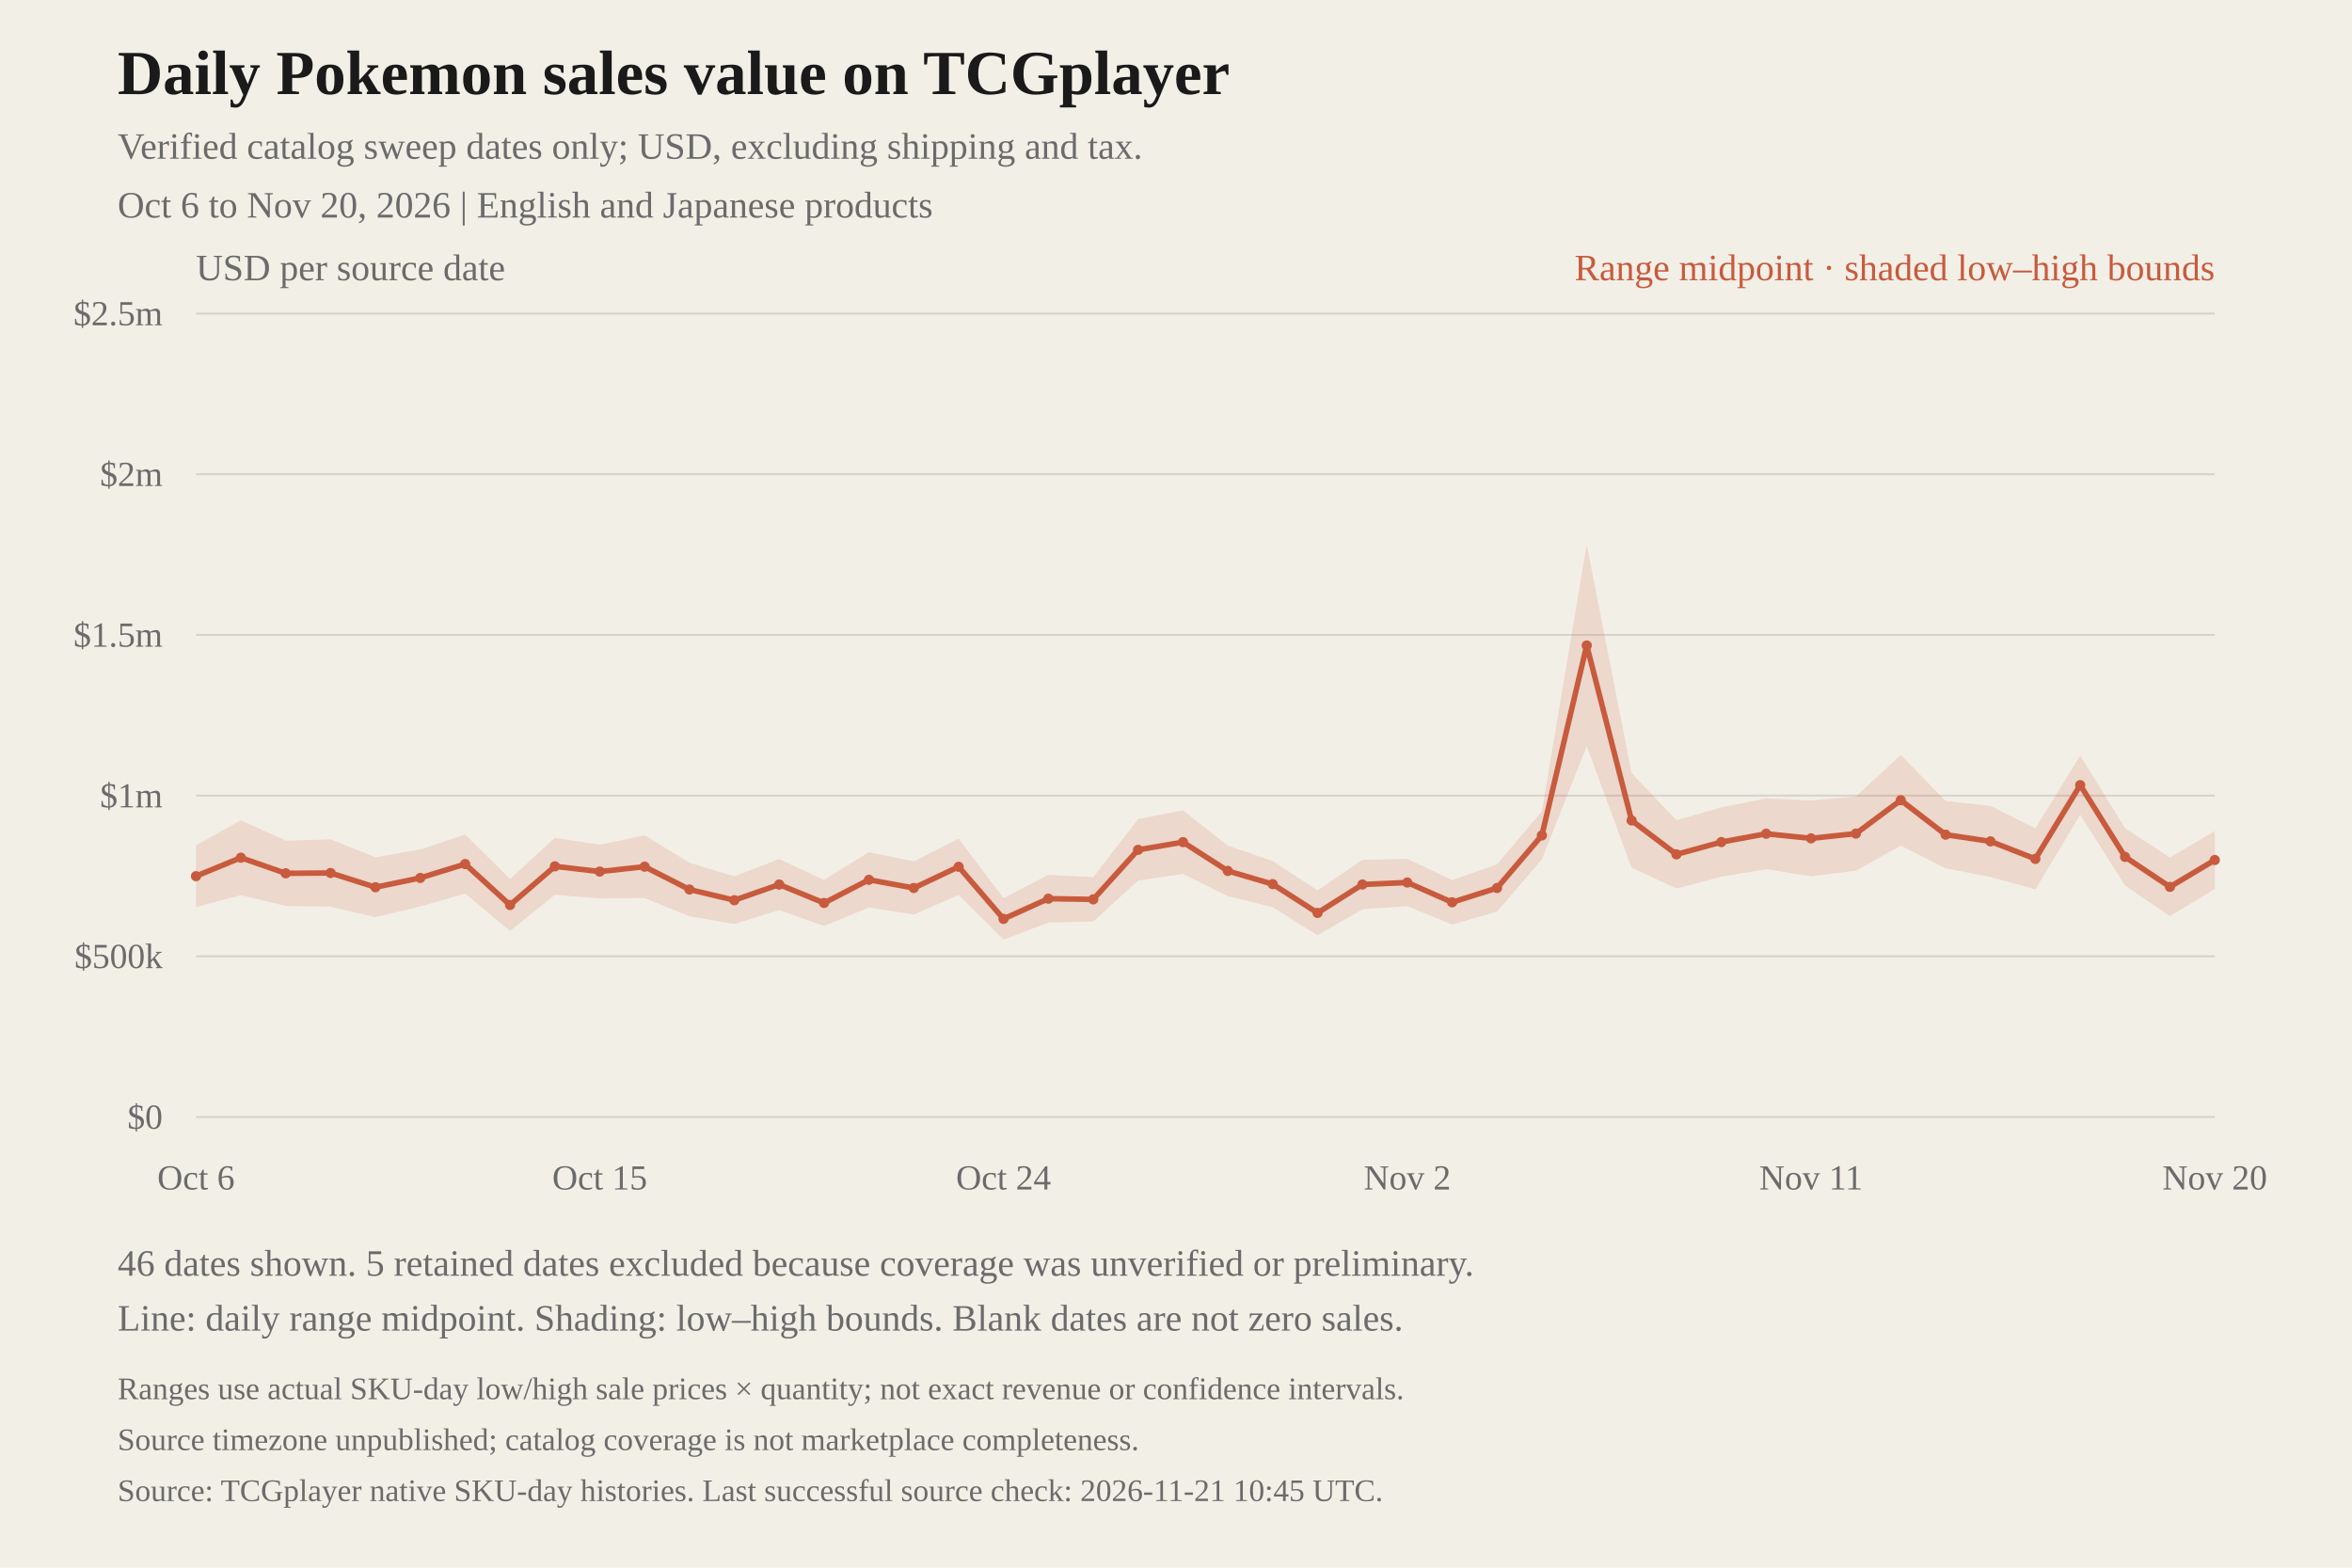
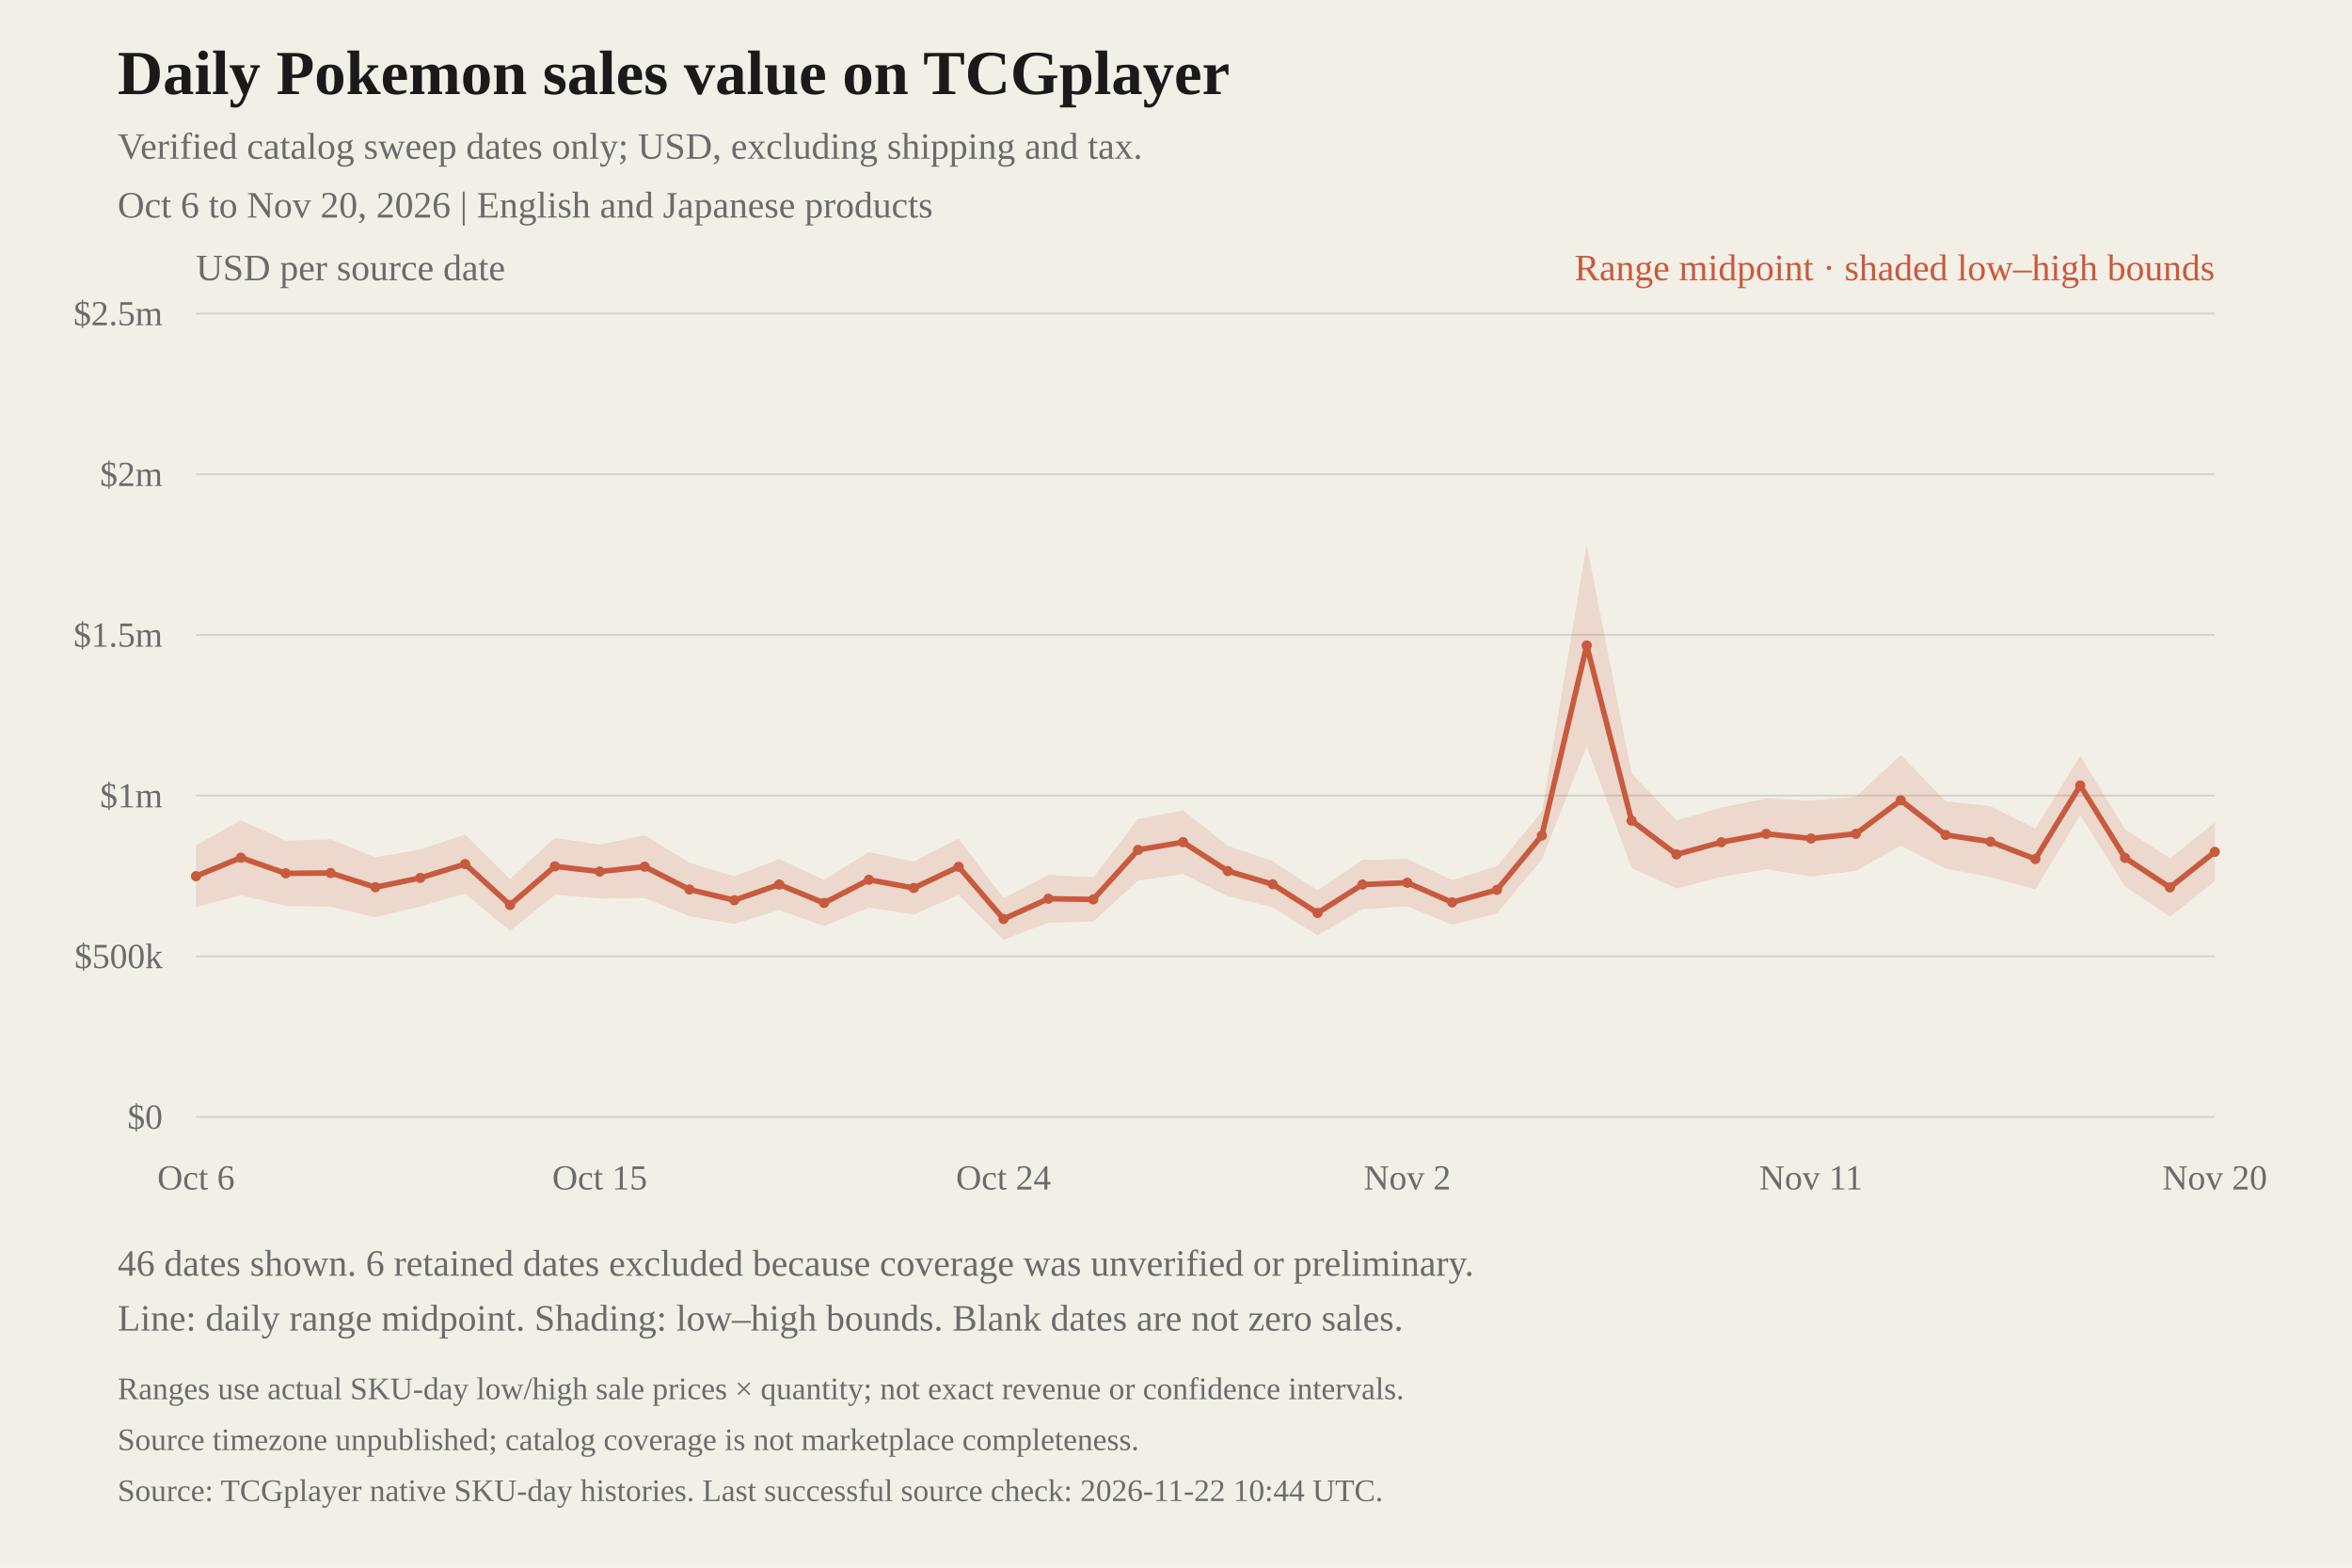
<svg xmlns="http://www.w3.org/2000/svg" width="1200" height="800" viewBox="0 0 1200 800" role="img" aria-labelledby="title description">
  <style>text{font-family:Georgia,"Liberation Serif","Times New Roman",serif;fill:#1A1A1A;font-size:19px}.title{font-size:32px;font-weight:600}.muted,.axis{fill:#6B6B6B}.axis{font-size:18px}.note{font-size:16px;fill:#6B6B6B}.grid{stroke:#D6D3CC;stroke-width:1}</style>
  <rect data-role="background" width="1200" height="800" fill="#F2EFE7" />
  <text x="60" y="48" class="title">Daily Pokemon sales value on TCGplayer</text>
  <text x="60" y="81" class="muted">Verified catalog sweep dates only; USD, excluding shipping and tax.</text>
  <text x="60" y="111" class="muted">Oct 6 to Nov 20, 2026 | English and Japanese products</text>
  <text x="100" y="143" class="muted">USD per source date</text>
  <text x="1130" y="143" text-anchor="end" style="fill:#C85A3D">Range midpoint · shaded low–high bounds</text>
  <path d="M100,570H1130" class="grid" />
  <text x="83" y="576" class="axis" text-anchor="end">$0</text>
  <path d="M100,488H1130" class="grid" />
  <text x="83" y="494" class="axis" text-anchor="end">$500k</text>
  <path d="M100,406H1130" class="grid" />
  <text x="83" y="412" class="axis" text-anchor="end">$1m</text>
  <path d="M100,324H1130" class="grid" />
  <text x="83" y="330" class="axis" text-anchor="end">$1.5m</text>
  <path d="M100,242H1130" class="grid" />
  <text x="83" y="248" class="axis" text-anchor="end">$2m</text>
  <path d="M100,160H1130" class="grid" />
  <text x="83" y="166" class="axis" text-anchor="end">$2.5m</text>
-   <polygon data-series="daily-band" points="100,431.395 122.889,418.596 145.778,428.993 168.667,428.347 191.556,437.483 214.444,433.454 237.333,425.889 260.222,448.6 283.111,427.569 306,431.071 328.889,426.287 351.778,440.279 374.667,447.253 397.556,438.369 420.444,449.058 443.333,434.841 466.222,439.616 489.111,427.977 512,458.342 534.889,446.442 557.778,447.655 580.667,418.006 603.556,413.52 626.444,431.578 649.333,439.393 672.222,454.432 695.111,438.787 718,438.279 740.889,449.107 763.778,441.136 786.667,414.084 809.556,278.046 832.444,394.565 855.333,418.595 878.222,412.035 901.111,407.427 924,408.47 946.889,406.463 969.778,385.219 992.667,408.768 1015.556,411.237 1038.444,422.764 1061.333,385.542 1084.222,422.702 1107.111,437.621 1130,424.125 1130,453.632 1107.111,467.542 1084.222,451.88 1061.333,415.747 1038.444,453.846 1015.556,447.478 992.667,443.114 969.778,431.488 946.889,444.319 924,447.173 901.111,443.51 878.222,447.395 855.333,453.382 832.444,442.778 809.556,380.704 786.667,438.544 763.778,465.201 740.889,471.775 718,462.413 695.111,463.953 672.222,477.293 649.333,462.951 626.444,457.292 603.556,445.962 580.667,449.335 557.778,470.257 534.889,470.757 512,479.497 489.111,456.674 466.222,466.671 443.333,463.09 420.444,472.524 397.556,464.4 374.667,471.512 351.778,467.575 328.889,458.248 306,458.461 283.111,456.626 260.222,475.046 237.333,455.971 214.444,462.546 191.556,468.031 168.667,462.639 145.778,462.325 122.889,456.767 100,462.839" fill="#C85A3D" fill-opacity="0.16" />
-   <polyline data-series="daily-midpoint" points="100,447.117 122.889,437.682 145.778,445.659 168.667,445.493 191.556,452.757 214.444,448 237.333,440.93 260.222,461.823 283.111,442.097 306,444.766 328.889,442.267 351.778,453.927 374.667,459.382 397.556,451.384 420.444,460.791 443.333,448.965 466.222,453.144 489.111,442.326 512,468.92 534.889,458.599 557.778,458.956 580.667,433.671 603.556,429.741 626.444,444.435 649.333,451.172 672.222,465.863 695.111,451.37 718,450.346 740.889,460.441 763.778,453.169 786.667,426.314 809.556,329.375 832.444,418.672 855.333,435.988 878.222,429.715 901.111,425.469 924,427.822 946.889,425.391 969.778,408.354 992.667,425.941 1015.556,429.358 1038.444,438.305 1061.333,400.645 1084.222,437.291 1107.111,452.581 1130,438.879" fill="none" stroke="#C85A3D" stroke-width="2.8" stroke-linejoin="round" stroke-linecap="round" />
+   <polygon data-series="daily-band" points="100,431.395 122.889,418.596 145.778,428.993 168.667,428.347 191.556,437.483 214.444,433.454 237.333,425.889 260.222,448.6 283.111,427.569 306,431.071 328.889,426.287 351.778,440.279 374.667,447.253 397.556,438.369 420.444,449.058 443.333,434.841 466.222,439.616 489.111,427.977 512,458.385 534.889,446.482 557.778,447.67 580.667,418.025 603.556,413.529 626.444,431.673 649.333,439.455 672.222,454.452 695.111,438.821 718,438.386 740.889,449.147 763.778,442.058 786.667,414.153 809.556,278.082 832.444,394.68 855.333,418.625 878.222,412.119 901.111,407.488 924,408.556 946.889,406.569 969.778,385.269 992.667,408.93 1015.556,411.452 1038.444,422.811 1061.333,385.739 1084.222,423.21 1107.111,438.003 1130,419.747 1130,449.671 1107.111,467.762 1084.222,452.33 1061.333,415.915 1038.444,453.878 1015.556,447.579 992.667,443.243 969.778,431.525 946.889,444.409 924,447.241 901.111,443.551 878.222,447.466 855.333,453.405 832.444,442.886 809.556,380.732 786.667,438.587 763.778,466.119 740.889,471.796 718,462.51 695.111,463.982 672.222,477.311 649.333,463.003 626.444,457.342 603.556,445.968 580.667,449.353 557.778,470.268 534.889,470.791 512,479.539 489.111,456.674 466.222,466.671 443.333,463.09 420.444,472.524 397.556,464.4 374.667,471.512 351.778,467.575 328.889,458.248 306,458.461 283.111,456.626 260.222,475.046 237.333,455.971 214.444,462.546 191.556,468.031 168.667,462.639 145.778,462.325 122.889,456.767 100,462.839" fill="#C85A3D" fill-opacity="0.16" />
+   <polyline data-series="daily-midpoint" points="100,447.117 122.889,437.682 145.778,445.659 168.667,445.493 191.556,452.757 214.444,448 237.333,440.93 260.222,461.823 283.111,442.097 306,444.766 328.889,442.267 351.778,453.927 374.667,459.382 397.556,451.384 420.444,460.791 443.333,448.965 466.222,453.144 489.111,442.326 512,468.962 534.889,458.637 557.778,458.969 580.667,433.689 603.556,429.748 626.444,444.508 649.333,451.229 672.222,465.881 695.111,451.401 718,450.448 740.889,460.471 763.778,454.089 786.667,426.37 809.556,329.407 832.444,418.783 855.333,436.015 878.222,429.793 901.111,425.52 924,427.899 946.889,425.489 969.778,408.397 992.667,426.086 1015.556,429.515 1038.444,438.345 1061.333,400.827 1084.222,437.77 1107.111,452.883 1130,434.709" fill="none" stroke="#C85A3D" stroke-width="2.8" stroke-linejoin="round" stroke-linecap="round" />
  <circle data-series="daily-observation" cx="100" cy="447.117" r="2.6" fill="#C85A3D" />
  <circle data-series="daily-observation" cx="122.889" cy="437.682" r="2.6" fill="#C85A3D" />
  <circle data-series="daily-observation" cx="145.778" cy="445.659" r="2.6" fill="#C85A3D" />
  <circle data-series="daily-observation" cx="168.667" cy="445.493" r="2.6" fill="#C85A3D" />
  <circle data-series="daily-observation" cx="191.556" cy="452.757" r="2.6" fill="#C85A3D" />
  <circle data-series="daily-observation" cx="214.444" cy="448" r="2.6" fill="#C85A3D" />
  <circle data-series="daily-observation" cx="237.333" cy="440.93" r="2.6" fill="#C85A3D" />
  <circle data-series="daily-observation" cx="260.222" cy="461.823" r="2.6" fill="#C85A3D" />
  <circle data-series="daily-observation" cx="283.111" cy="442.097" r="2.6" fill="#C85A3D" />
  <circle data-series="daily-observation" cx="306" cy="444.766" r="2.6" fill="#C85A3D" />
  <circle data-series="daily-observation" cx="328.889" cy="442.267" r="2.6" fill="#C85A3D" />
  <circle data-series="daily-observation" cx="351.778" cy="453.927" r="2.6" fill="#C85A3D" />
  <circle data-series="daily-observation" cx="374.667" cy="459.382" r="2.6" fill="#C85A3D" />
  <circle data-series="daily-observation" cx="397.556" cy="451.384" r="2.6" fill="#C85A3D" />
  <circle data-series="daily-observation" cx="420.444" cy="460.791" r="2.6" fill="#C85A3D" />
  <circle data-series="daily-observation" cx="443.333" cy="448.965" r="2.6" fill="#C85A3D" />
  <circle data-series="daily-observation" cx="466.222" cy="453.144" r="2.6" fill="#C85A3D" />
  <circle data-series="daily-observation" cx="489.111" cy="442.326" r="2.6" fill="#C85A3D" />
-   <circle data-series="daily-observation" cx="512" cy="468.92" r="2.6" fill="#C85A3D" />
-   <circle data-series="daily-observation" cx="534.889" cy="458.599" r="2.6" fill="#C85A3D" />
-   <circle data-series="daily-observation" cx="557.778" cy="458.956" r="2.6" fill="#C85A3D" />
-   <circle data-series="daily-observation" cx="580.667" cy="433.671" r="2.6" fill="#C85A3D" />
-   <circle data-series="daily-observation" cx="603.556" cy="429.741" r="2.6" fill="#C85A3D" />
-   <circle data-series="daily-observation" cx="626.444" cy="444.435" r="2.6" fill="#C85A3D" />
-   <circle data-series="daily-observation" cx="649.333" cy="451.172" r="2.6" fill="#C85A3D" />
-   <circle data-series="daily-observation" cx="672.222" cy="465.863" r="2.6" fill="#C85A3D" />
-   <circle data-series="daily-observation" cx="695.111" cy="451.37" r="2.6" fill="#C85A3D" />
-   <circle data-series="daily-observation" cx="718" cy="450.346" r="2.6" fill="#C85A3D" />
-   <circle data-series="daily-observation" cx="740.889" cy="460.441" r="2.6" fill="#C85A3D" />
-   <circle data-series="daily-observation" cx="763.778" cy="453.169" r="2.6" fill="#C85A3D" />
-   <circle data-series="daily-observation" cx="786.667" cy="426.314" r="2.6" fill="#C85A3D" />
-   <circle data-series="daily-observation" cx="809.556" cy="329.375" r="2.6" fill="#C85A3D" />
-   <circle data-series="daily-observation" cx="832.444" cy="418.672" r="2.6" fill="#C85A3D" />
-   <circle data-series="daily-observation" cx="855.333" cy="435.988" r="2.6" fill="#C85A3D" />
-   <circle data-series="daily-observation" cx="878.222" cy="429.715" r="2.6" fill="#C85A3D" />
-   <circle data-series="daily-observation" cx="901.111" cy="425.469" r="2.6" fill="#C85A3D" />
-   <circle data-series="daily-observation" cx="924" cy="427.822" r="2.6" fill="#C85A3D" />
-   <circle data-series="daily-observation" cx="946.889" cy="425.391" r="2.6" fill="#C85A3D" />
-   <circle data-series="daily-observation" cx="969.778" cy="408.354" r="2.6" fill="#C85A3D" />
-   <circle data-series="daily-observation" cx="992.667" cy="425.941" r="2.6" fill="#C85A3D" />
-   <circle data-series="daily-observation" cx="1015.556" cy="429.358" r="2.6" fill="#C85A3D" />
-   <circle data-series="daily-observation" cx="1038.444" cy="438.305" r="2.6" fill="#C85A3D" />
-   <circle data-series="daily-observation" cx="1061.333" cy="400.645" r="2.6" fill="#C85A3D" />
-   <circle data-series="daily-observation" cx="1084.222" cy="437.291" r="2.6" fill="#C85A3D" />
-   <circle data-series="daily-observation" cx="1107.111" cy="452.581" r="2.6" fill="#C85A3D" />
-   <circle data-series="daily-observation" cx="1130" cy="438.879" r="2.6" fill="#C85A3D" />
+   <circle data-series="daily-observation" cx="512" cy="468.962" r="2.6" fill="#C85A3D" />
+   <circle data-series="daily-observation" cx="534.889" cy="458.637" r="2.6" fill="#C85A3D" />
+   <circle data-series="daily-observation" cx="557.778" cy="458.969" r="2.6" fill="#C85A3D" />
+   <circle data-series="daily-observation" cx="580.667" cy="433.689" r="2.6" fill="#C85A3D" />
+   <circle data-series="daily-observation" cx="603.556" cy="429.748" r="2.6" fill="#C85A3D" />
+   <circle data-series="daily-observation" cx="626.444" cy="444.508" r="2.6" fill="#C85A3D" />
+   <circle data-series="daily-observation" cx="649.333" cy="451.229" r="2.6" fill="#C85A3D" />
+   <circle data-series="daily-observation" cx="672.222" cy="465.881" r="2.6" fill="#C85A3D" />
+   <circle data-series="daily-observation" cx="695.111" cy="451.401" r="2.6" fill="#C85A3D" />
+   <circle data-series="daily-observation" cx="718" cy="450.448" r="2.6" fill="#C85A3D" />
+   <circle data-series="daily-observation" cx="740.889" cy="460.471" r="2.6" fill="#C85A3D" />
+   <circle data-series="daily-observation" cx="763.778" cy="454.089" r="2.6" fill="#C85A3D" />
+   <circle data-series="daily-observation" cx="786.667" cy="426.37" r="2.6" fill="#C85A3D" />
+   <circle data-series="daily-observation" cx="809.556" cy="329.407" r="2.6" fill="#C85A3D" />
+   <circle data-series="daily-observation" cx="832.444" cy="418.783" r="2.6" fill="#C85A3D" />
+   <circle data-series="daily-observation" cx="855.333" cy="436.015" r="2.6" fill="#C85A3D" />
+   <circle data-series="daily-observation" cx="878.222" cy="429.793" r="2.6" fill="#C85A3D" />
+   <circle data-series="daily-observation" cx="901.111" cy="425.52" r="2.6" fill="#C85A3D" />
+   <circle data-series="daily-observation" cx="924" cy="427.899" r="2.6" fill="#C85A3D" />
+   <circle data-series="daily-observation" cx="946.889" cy="425.489" r="2.6" fill="#C85A3D" />
+   <circle data-series="daily-observation" cx="969.778" cy="408.397" r="2.6" fill="#C85A3D" />
+   <circle data-series="daily-observation" cx="992.667" cy="426.086" r="2.6" fill="#C85A3D" />
+   <circle data-series="daily-observation" cx="1015.556" cy="429.515" r="2.6" fill="#C85A3D" />
+   <circle data-series="daily-observation" cx="1038.444" cy="438.345" r="2.6" fill="#C85A3D" />
+   <circle data-series="daily-observation" cx="1061.333" cy="400.827" r="2.6" fill="#C85A3D" />
+   <circle data-series="daily-observation" cx="1084.222" cy="437.77" r="2.6" fill="#C85A3D" />
+   <circle data-series="daily-observation" cx="1107.111" cy="452.883" r="2.6" fill="#C85A3D" />
+   <circle data-series="daily-observation" cx="1130" cy="434.709" r="2.6" fill="#C85A3D" />
  <text x="100" y="607" class="axis" text-anchor="middle">Oct 6</text>
  <text x="306" y="607" class="axis" text-anchor="middle">Oct 15</text>
  <text x="512" y="607" class="axis" text-anchor="middle">Oct 24</text>
  <text x="718" y="607" class="axis" text-anchor="middle">Nov 2</text>
  <text x="924" y="607" class="axis" text-anchor="middle">Nov 11</text>
  <text x="1130" y="607" class="axis" text-anchor="middle">Nov 20</text>
-   <text x="60" y="651" class="muted">46 dates shown. 5 retained dates excluded because coverage was unverified or preliminary.</text>
+   <text x="60" y="651" class="muted">46 dates shown. 6 retained dates excluded because coverage was unverified or preliminary.</text>
  <text x="60" y="679" class="muted">Line: daily range midpoint. Shading: low–high bounds. Blank dates are not zero sales.</text>
  <text x="60" y="714" class="note">Ranges use actual SKU-day low/high sale prices × quantity; not exact revenue or confidence intervals.</text>
  <text x="60" y="740" class="note">Source timezone unpublished; catalog coverage is not marketplace completeness.</text>
-   <text x="60" y="766" class="note">Source: TCGplayer native SKU-day histories. Last successful source check: 2026-11-21 10:45 UTC.</text>
+   <text x="60" y="766" class="note">Source: TCGplayer native SKU-day histories. Last successful source check: 2026-11-22 10:44 UTC.</text>
</svg>
